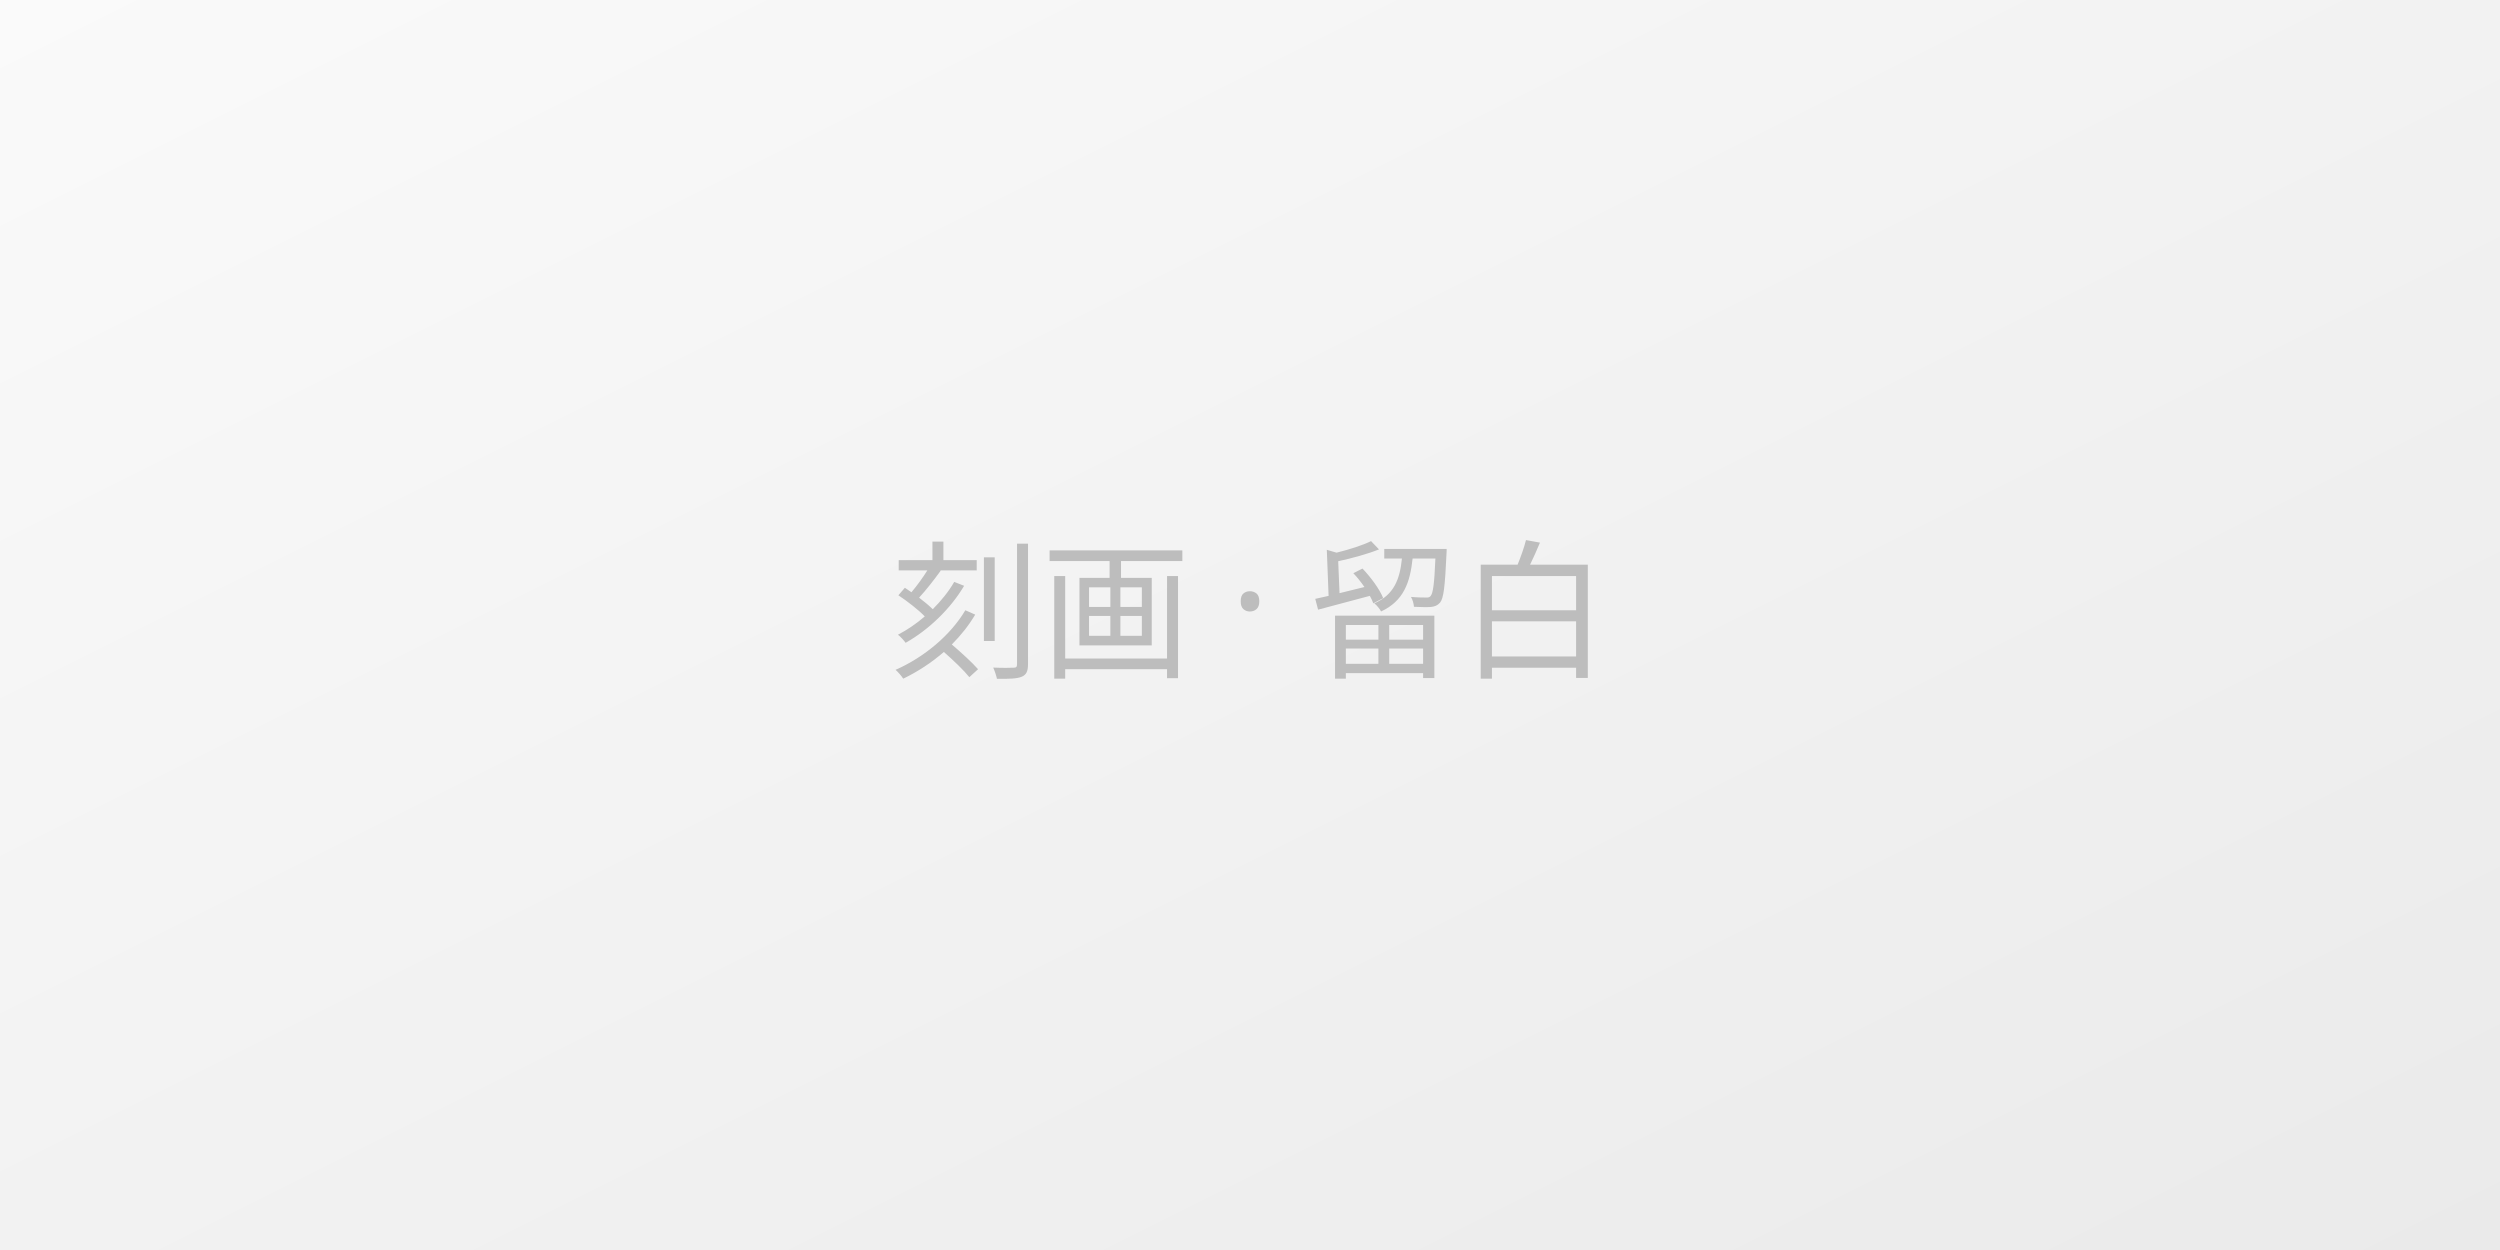
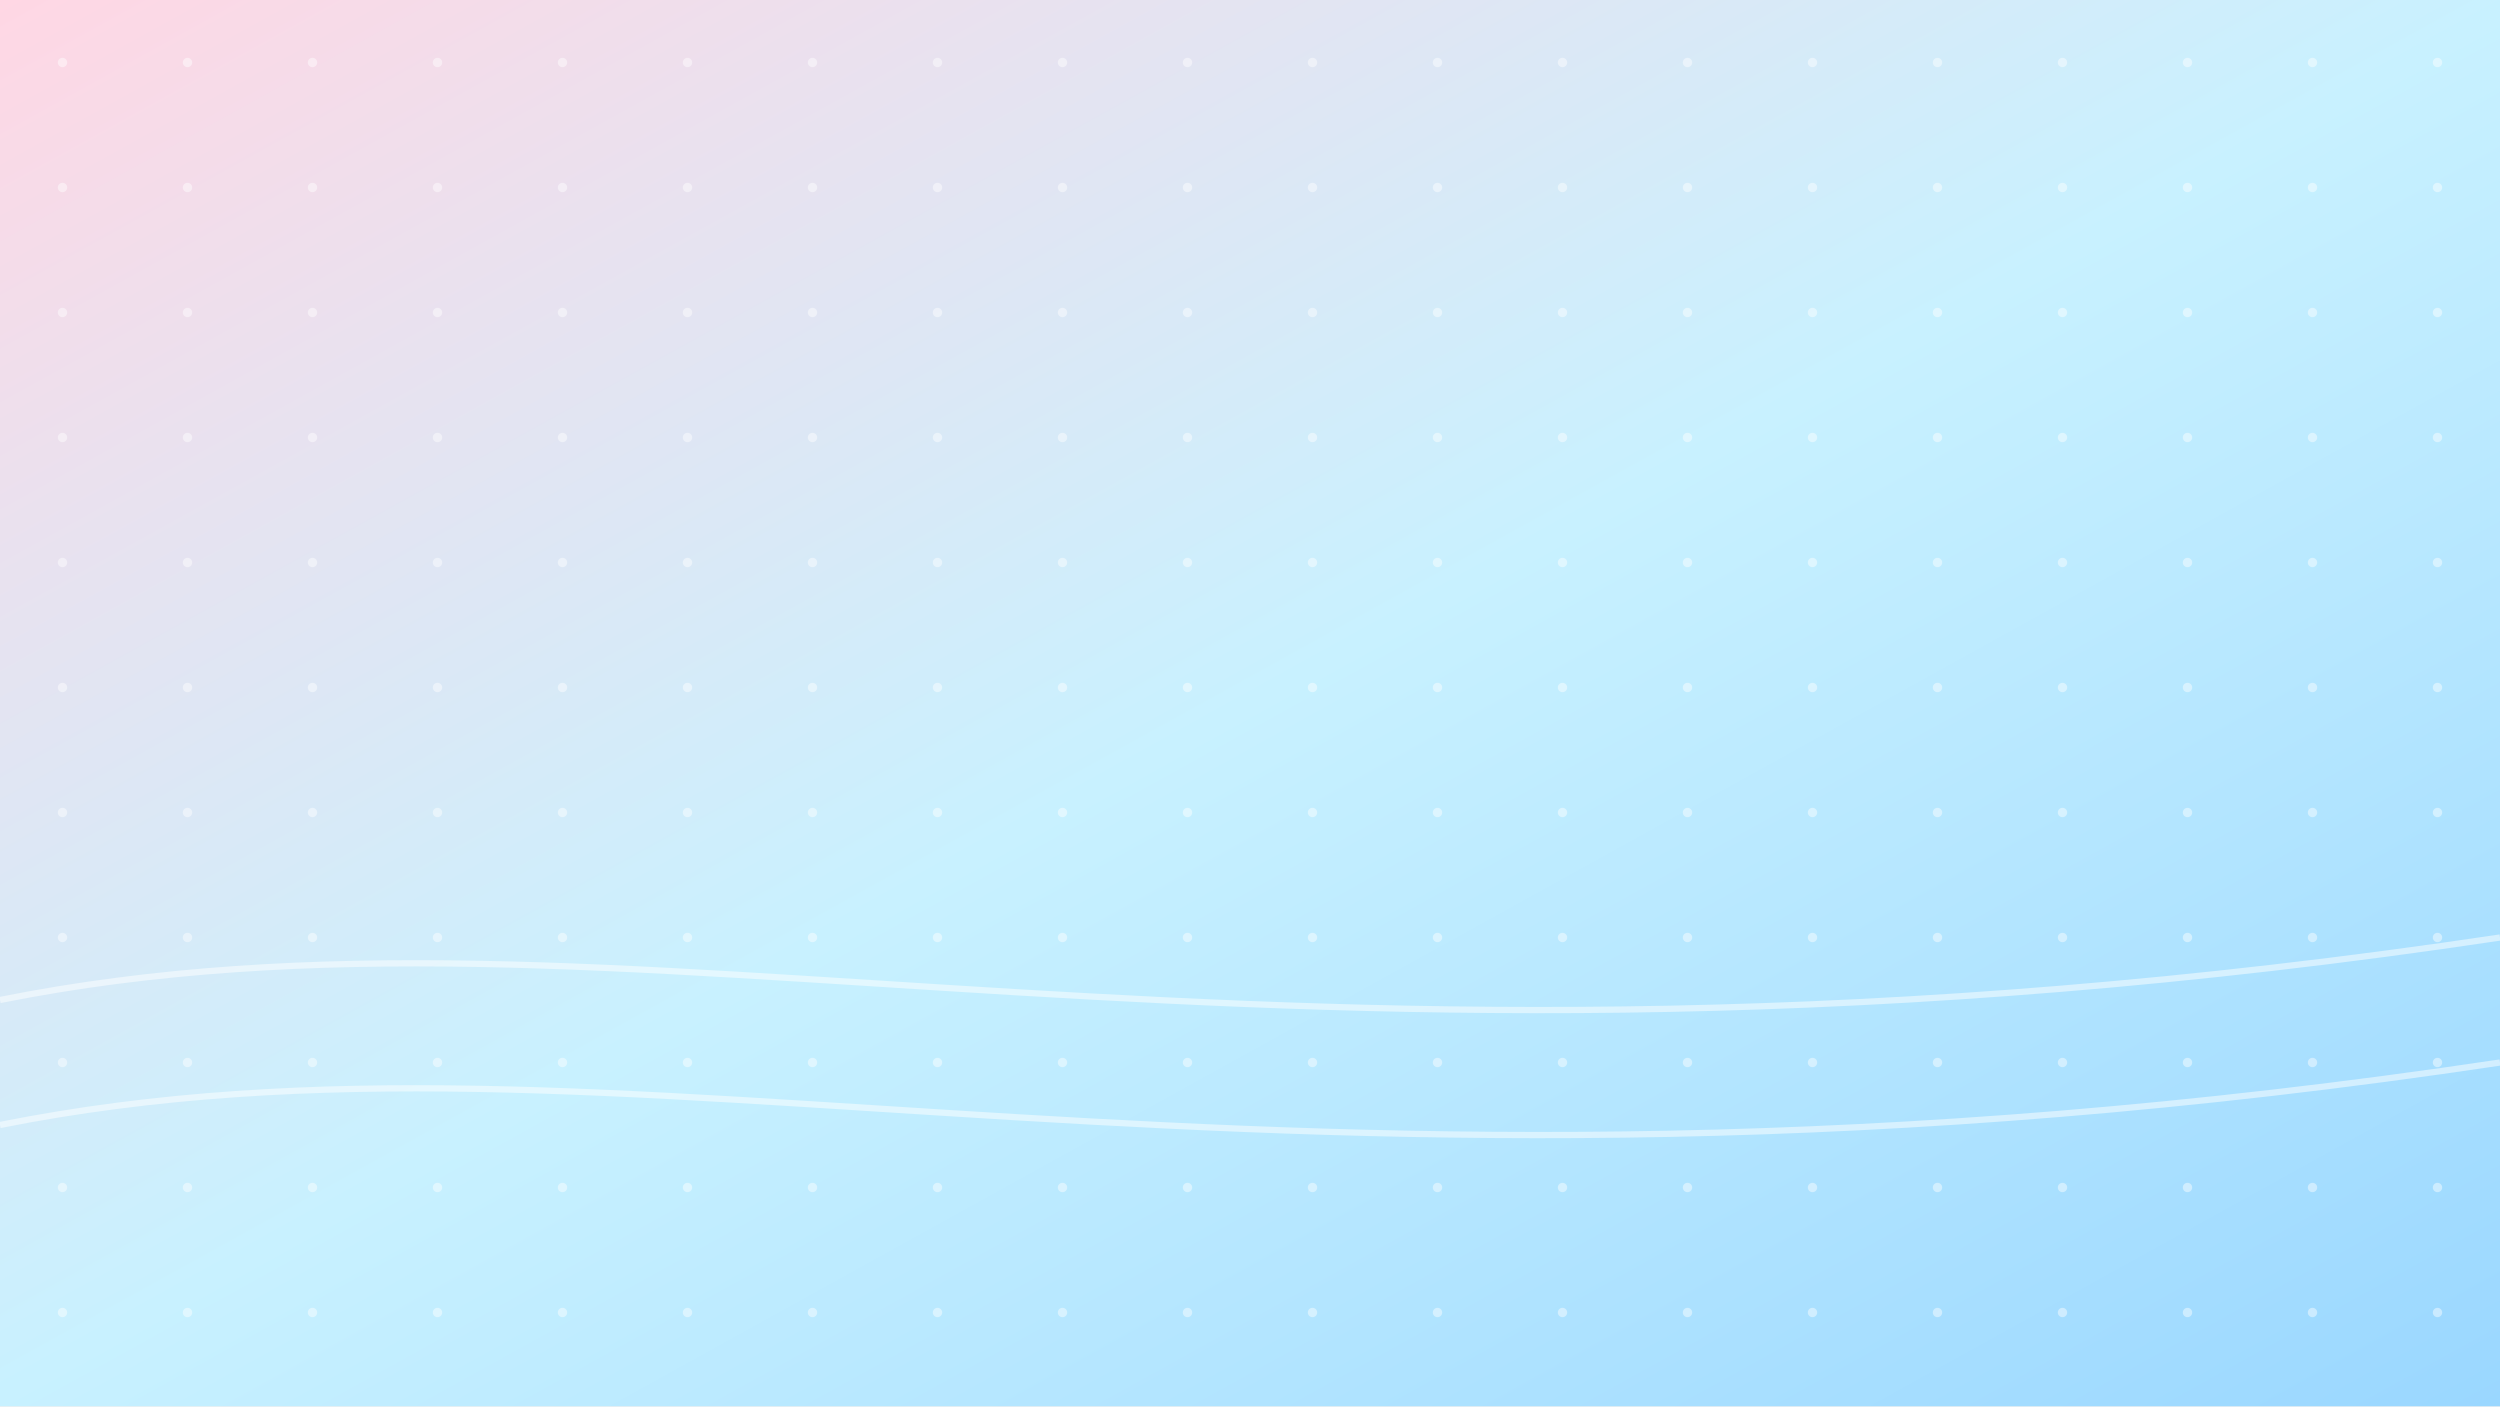
- <svg xmlns="http://www.w3.org/2000/svg" viewBox="0 0 1200 600" width="1200" height="600">
+ <svg xmlns="http://www.w3.org/2000/svg" viewBox="0 0 800 450" preserveAspectRatio="xMidYMid slice">
  <defs>
-     <linearGradient id="g" x1="0" y1="0" x2="1" y2="1">
-       <stop offset="0%" stop-color="#fafafa" />
-       <stop offset="100%" stop-color="#eaeaea" />
+     <linearGradient id="g" x1="0%" y1="0%" x2="100%" y2="100%">
+       <stop offset="0%" stop-color="#ffd7e4" />
+       <stop offset="50%" stop-color="#c8f1ff" />
+       <stop offset="100%" stop-color="#9ad7ff" />
    </linearGradient>
+     <pattern id="dots" x="0" y="0" width="40" height="40" patternUnits="userSpaceOnUse">
+       <circle cx="20" cy="20" r="1.5" fill="#ffffff" opacity="0.45" />
+     </pattern>
  </defs>
-   <rect width="1200" height="600" fill="url(#g)" />
-   <text x="600" y="320" text-anchor="middle" font-family="PingFang SC, Microsoft YaHei, sans-serif" font-size="72" fill="#bdbdbd">刻画 · 留白</text>
+   <rect width="800" height="450" fill="url(#g)" />
+   <rect width="800" height="450" fill="url(#dots)" />
+   <g fill="none" stroke="#ffffff" stroke-opacity="0.5" stroke-width="2">
+     <path d="M 0 320 C 200 280 400 360 800 300" />
+     <path d="M 0 360 C 200 320 400 400 800 340" />
+   </g>
</svg>
